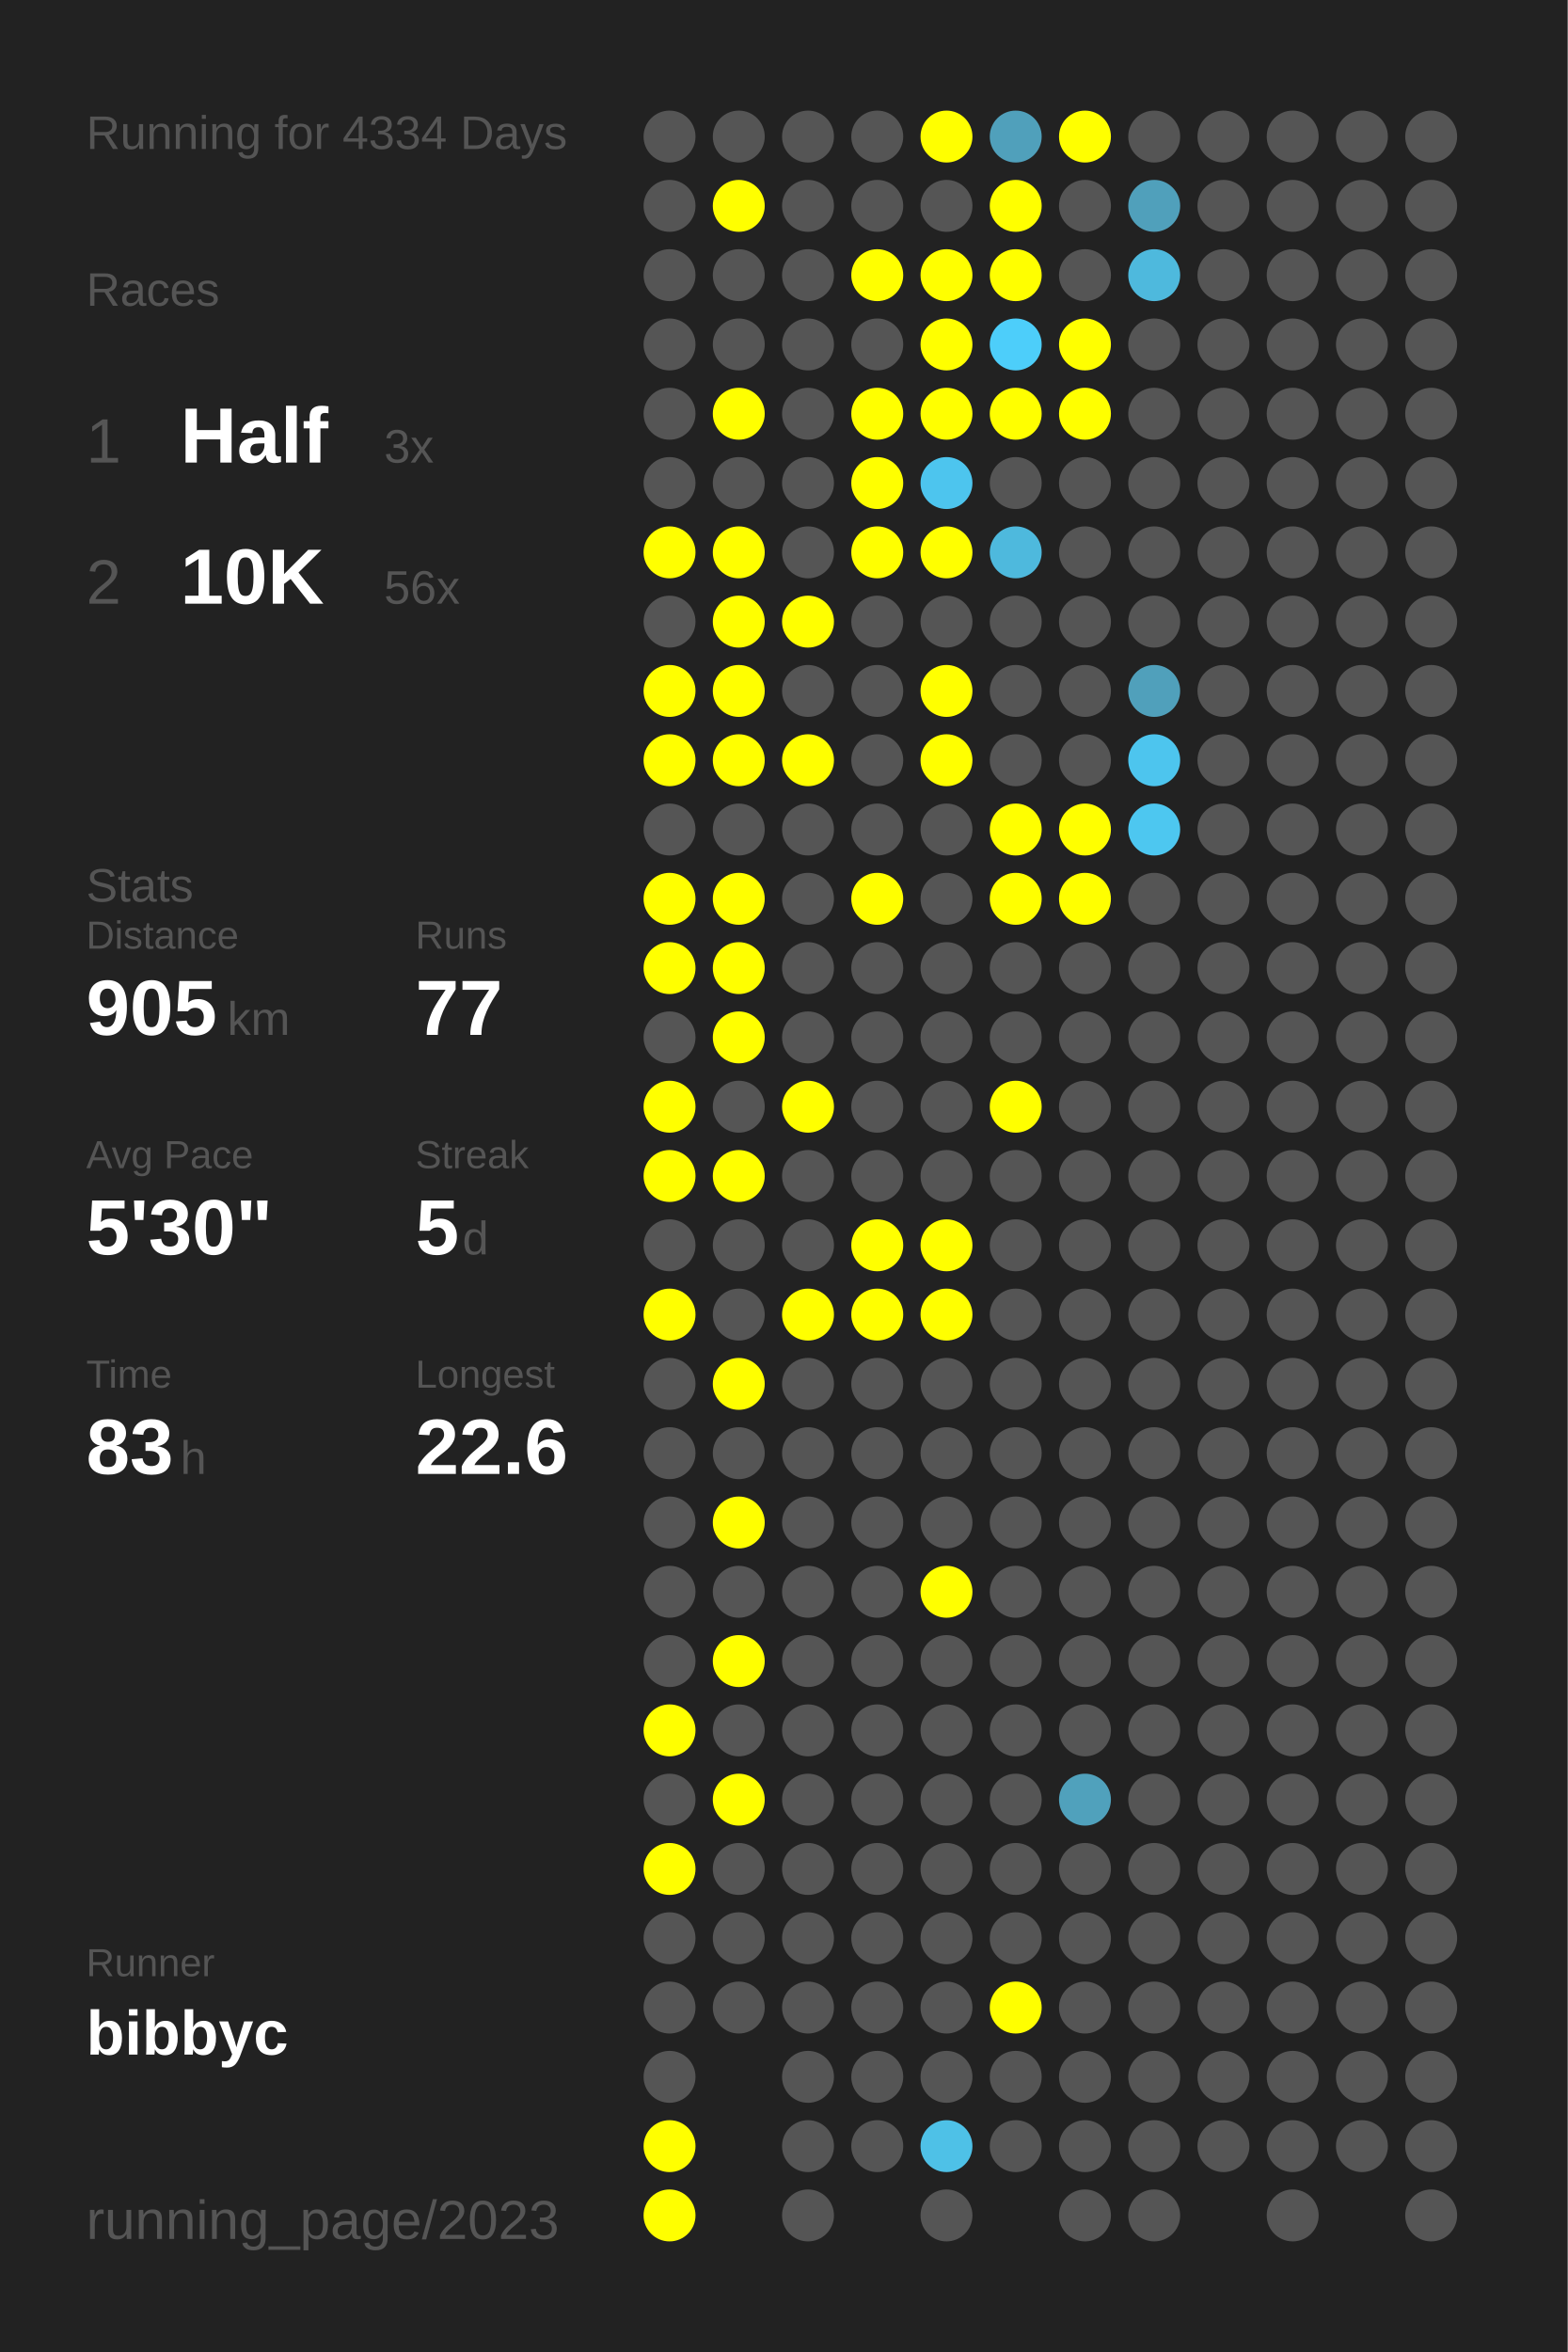
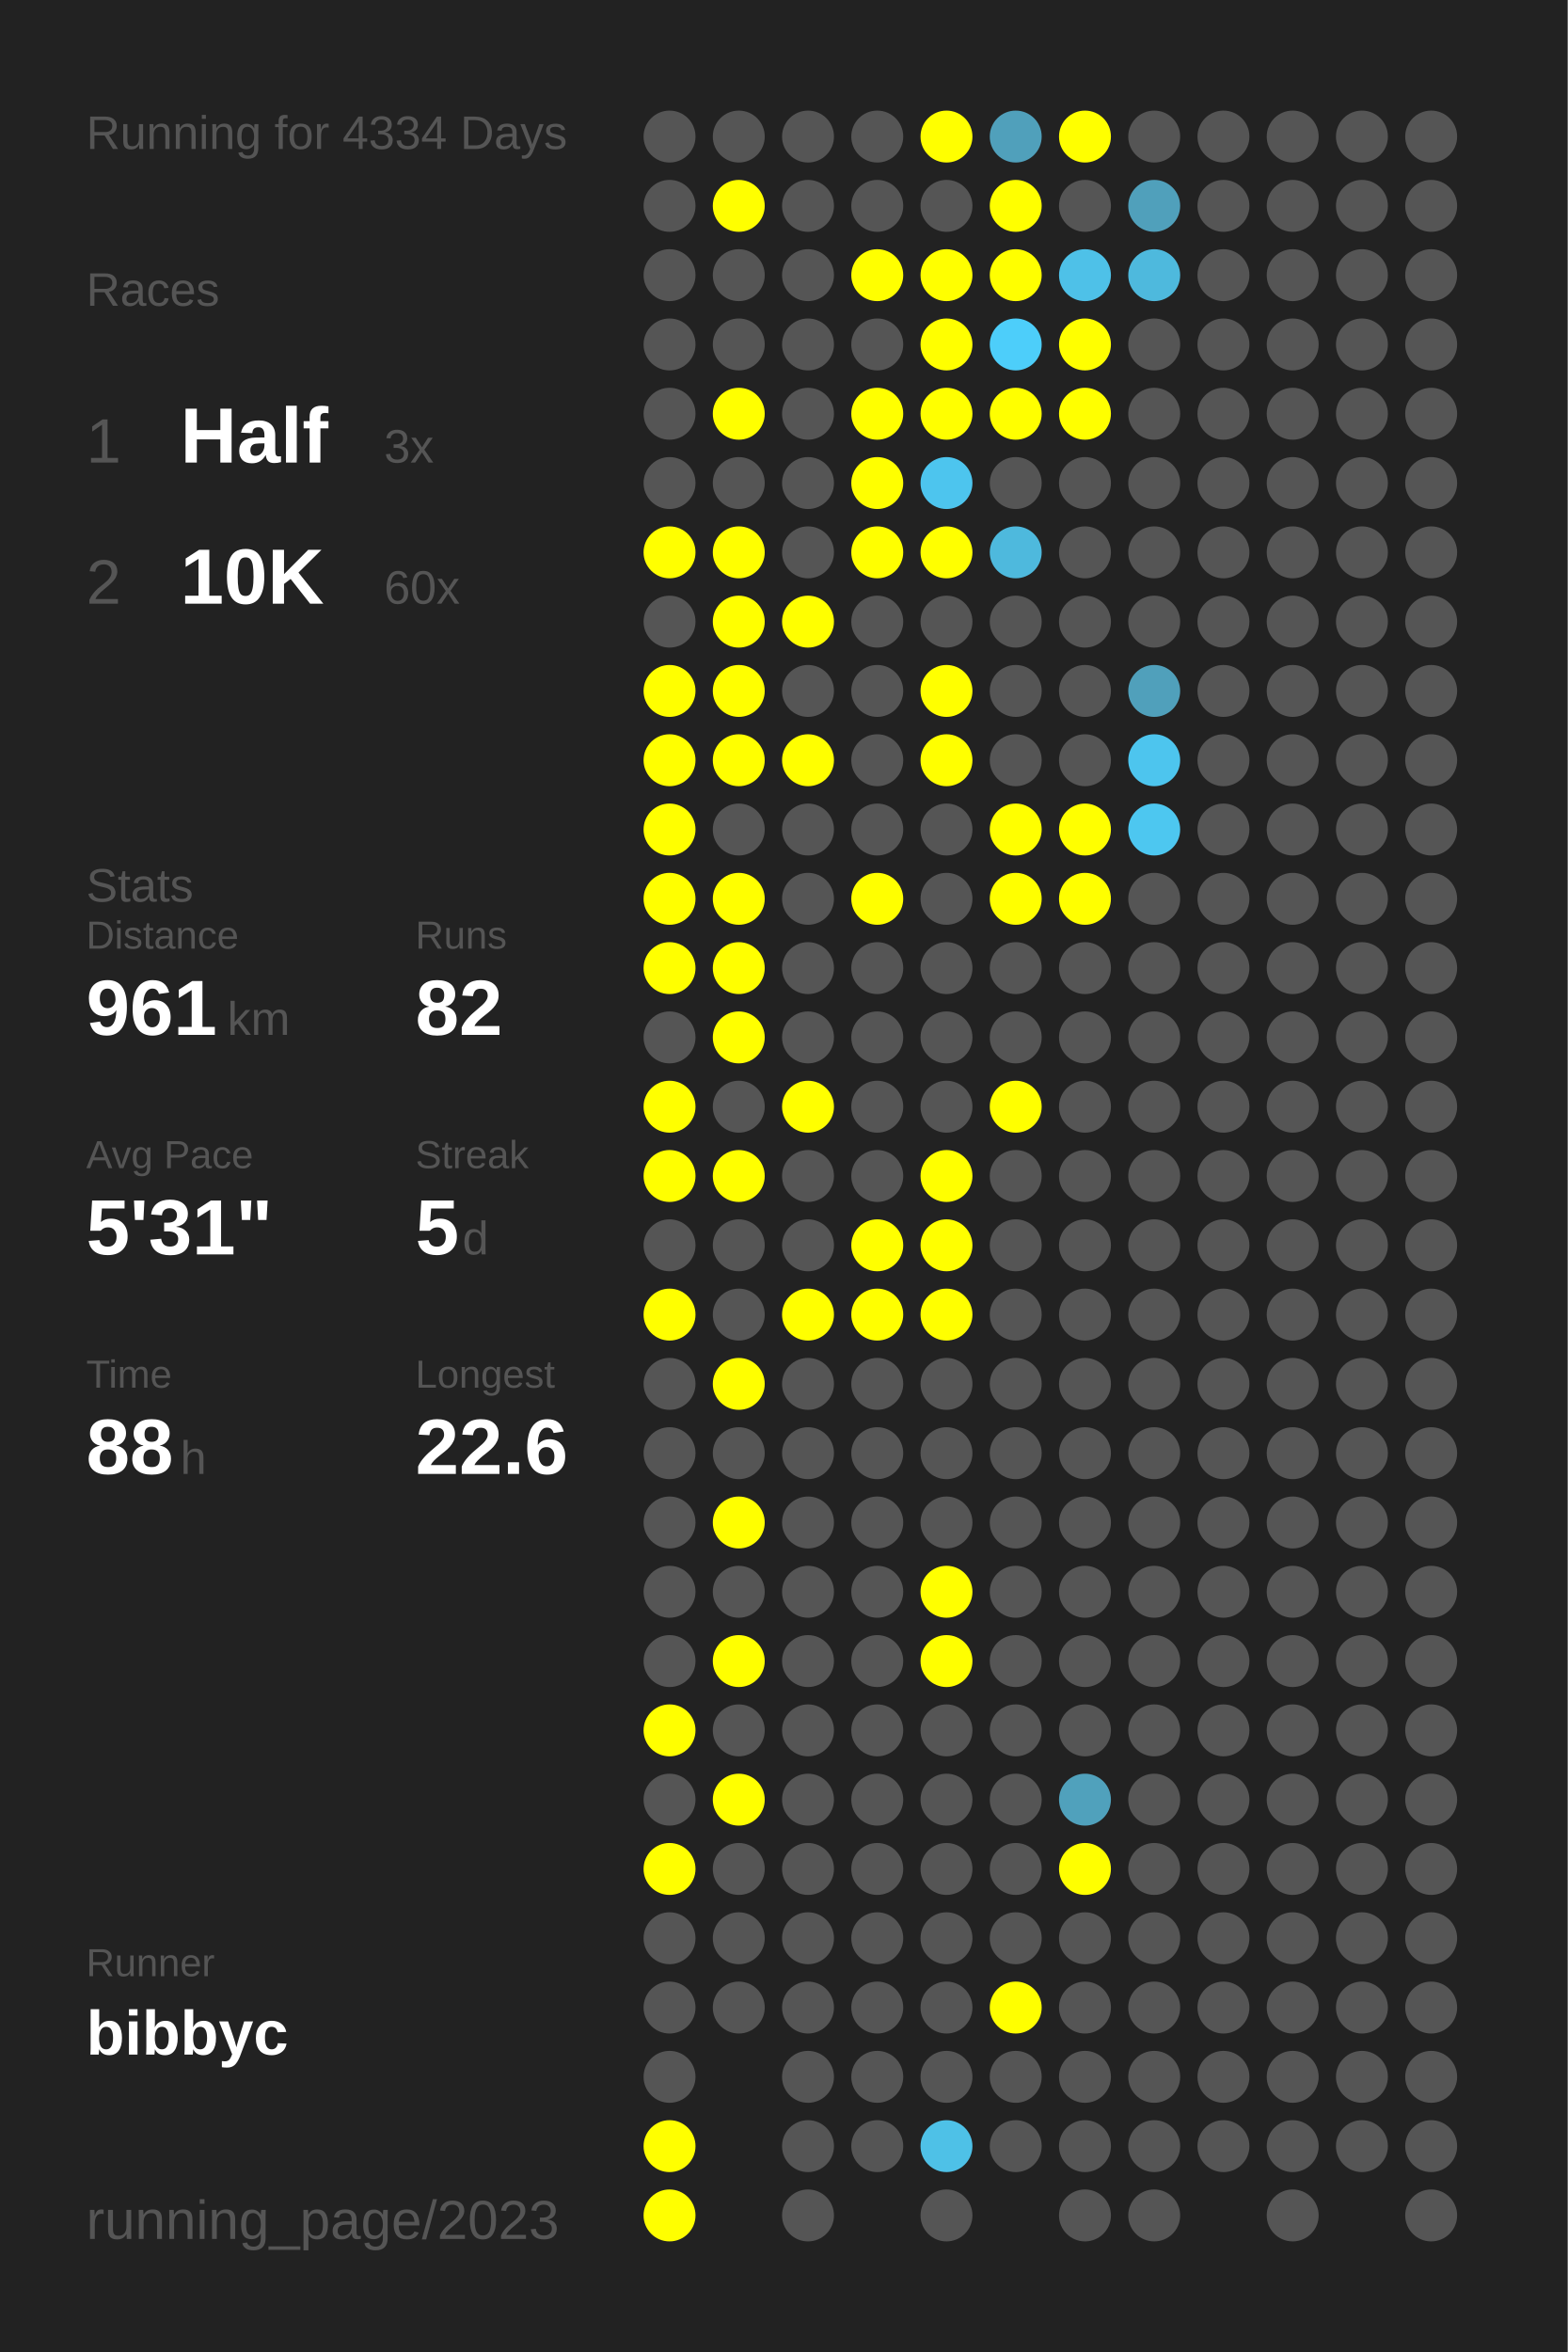
<svg xmlns="http://www.w3.org/2000/svg" baseProfile="full" height="300mm" version="1.1" viewBox="0,0,200,300" width="200mm">
  <defs />
  <rect fill="#222222" height="300" width="200" x="0" y="0" />
  <text fill="#555555" style="font-size:6px; font-family:Arial;" x="11" y="19">Running for 4334 Days</text>
  <text fill="#555555" style="font-size:6px; font-family:Arial;" x="11" y="39">Races</text>
  <text fill="#555555" style="font-size:8px; font-family:Arial;" x="11" y="59">1</text>
  <text fill="#FFFFFF" style="font-size:10px; font-family:Arial; font-weight:bold;" x="23" y="59">Half</text>
  <text fill="#555555" style="font-size:6px; font-family:Arial;" x="49" y="59">3x</text>
  <text fill="#555555" style="font-size:8px; font-family:Arial;" x="11" y="77">2</text>
  <text fill="#FFFFFF" style="font-size:10px; font-family:Arial; font-weight:bold;" x="23" y="77">10K</text>
-   <text fill="#555555" style="font-size:6px; font-family:Arial;" x="49" y="77">56x</text>
+   <text fill="#555555" style="font-size:6px; font-family:Arial;" x="49" y="77">60x</text>
  <text fill="#555555" style="font-size:6px; font-family:Arial;" x="11" y="115">Stats</text>
  <text fill="#555555" style="font-size:5px; font-family:Arial;" x="11" y="121">Distance</text>
-   <text fill="#FFFFFF" style="font-size:10px; font-family:Arial; font-weight:bold;" x="11" y="132">905</text>
+   <text fill="#FFFFFF" style="font-size:10px; font-family:Arial; font-weight:bold;" x="11" y="132">961</text>
  <text fill="#555555" style="font-size:6px; font-family:Arial;" x="29" y="132">km</text>
  <text fill="#555555" style="font-size:5px; font-family:Arial;" x="53" y="121">Runs</text>
-   <text fill="#FFFFFF" style="font-size:10px; font-family:Arial; font-weight:bold;" x="53" y="132">77</text>
+   <text fill="#FFFFFF" style="font-size:10px; font-family:Arial; font-weight:bold;" x="53" y="132">82</text>
  <text fill="#555555" style="font-size:5px; font-family:Arial;" x="11" y="149">Avg Pace</text>
-   <text fill="#FFFFFF" style="font-size:10px; font-family:Arial; font-weight:bold;" x="11" y="160">5'30"</text>
+   <text fill="#FFFFFF" style="font-size:10px; font-family:Arial; font-weight:bold;" x="11" y="160">5'31"</text>
  <text fill="#555555" style="font-size:5px; font-family:Arial;" x="53" y="149">Streak</text>
  <text fill="#FFFFFF" style="font-size:10px; font-family:Arial; font-weight:bold;" x="53" y="160">5</text>
  <text fill="#555555" style="font-size:6px; font-family:Arial;" x="59" y="160">d</text>
  <text fill="#555555" style="font-size:5px; font-family:Arial;" x="11" y="177">Time</text>
-   <text fill="#FFFFFF" style="font-size:10px; font-family:Arial; font-weight:bold;" x="11" y="188">83</text>
+   <text fill="#FFFFFF" style="font-size:10px; font-family:Arial; font-weight:bold;" x="11" y="188">88</text>
  <text fill="#555555" style="font-size:6px; font-family:Arial;" x="23" y="188">h</text>
  <text fill="#555555" style="font-size:5px; font-family:Arial;" x="53" y="177">Longest</text>
  <text fill="#FFFFFF" style="font-size:10px; font-family:Arial; font-weight:bold;" x="53" y="188">22.6</text>
  <text fill="#555555" style="font-size:5px; font-family:Arial;" x="11" y="252.065">Runner</text>
  <text fill="#FFFFFF" style="font-size:8px; font-family:Arial; font-weight:bold;" x="11" y="262.065">bibbyc</text>
  <text fill="#555555" style="font-size:7px; font-family:Arial;" x="11" y="285.581">running_page/2023</text>
  <circle cx="85.417" cy="17.419" fill="#555555" r="3.312" />
  <circle cx="85.417" cy="26.258" fill="#555555" r="3.312" />
  <circle cx="85.417" cy="35.097" fill="#555555" r="3.312" />
  <circle cx="85.417" cy="43.935" fill="#555555" r="3.312" />
  <circle cx="85.417" cy="52.774" fill="#555555" r="3.312" />
  <circle cx="85.417" cy="61.613" fill="#555555" r="3.312" />
  <circle cx="85.417" cy="70.452" fill="#FFFF00" r="3.312" />
  <circle cx="85.417" cy="79.29" fill="#555555" r="3.312" />
  <circle cx="85.417" cy="88.129" fill="#FFFF00" r="3.312" />
  <circle cx="85.417" cy="96.968" fill="#FFFF00" r="3.312" />
-   <circle cx="85.417" cy="105.806" fill="#555555" r="3.312" />
+   <circle cx="85.417" cy="105.806" fill="#FFFF00" r="3.312" />
  <circle cx="85.417" cy="114.645" fill="#FFFF00" r="3.312" />
  <circle cx="85.417" cy="123.484" fill="#FFFF00" r="3.312" />
  <circle cx="85.417" cy="132.323" fill="#555555" r="3.312" />
  <circle cx="85.417" cy="141.161" fill="#FFFF00" r="3.312" />
  <circle cx="85.417" cy="150" fill="#FFFF00" r="3.312" />
  <circle cx="85.417" cy="158.839" fill="#555555" r="3.312" />
  <circle cx="85.417" cy="167.677" fill="#FFFF00" r="3.312" />
  <circle cx="85.417" cy="176.516" fill="#555555" r="3.312" />
  <circle cx="85.417" cy="185.355" fill="#555555" r="3.312" />
  <circle cx="85.417" cy="194.194" fill="#555555" r="3.312" />
  <circle cx="85.417" cy="203.032" fill="#555555" r="3.312" />
  <circle cx="85.417" cy="211.871" fill="#555555" r="3.312" />
  <circle cx="85.417" cy="220.71" fill="#FFFF00" r="3.312" />
  <circle cx="85.417" cy="229.548" fill="#555555" r="3.312" />
  <circle cx="85.417" cy="238.387" fill="#FFFF00" r="3.312" />
  <circle cx="85.417" cy="247.226" fill="#555555" r="3.312" />
  <circle cx="85.417" cy="256.065" fill="#555555" r="3.312" />
  <circle cx="85.417" cy="264.903" fill="#555555" r="3.312" />
  <circle cx="85.417" cy="273.742" fill="#FFFF00" r="3.312" />
  <circle cx="85.417" cy="282.581" fill="#FFFF00" r="3.312" />
  <circle cx="94.25" cy="17.419" fill="#555555" r="3.312" />
  <circle cx="94.25" cy="26.258" fill="#FFFF00" r="3.312" />
  <circle cx="94.25" cy="35.097" fill="#555555" r="3.312" />
  <circle cx="94.25" cy="43.935" fill="#555555" r="3.312" />
  <circle cx="94.25" cy="52.774" fill="#FFFF00" r="3.312" />
  <circle cx="94.25" cy="61.613" fill="#555555" r="3.312" />
  <circle cx="94.25" cy="70.452" fill="#FFFF00" r="3.312" />
  <circle cx="94.25" cy="79.29" fill="#FFFF00" r="3.312" />
  <circle cx="94.25" cy="88.129" fill="#FFFF00" r="3.312" />
  <circle cx="94.25" cy="96.968" fill="#FFFF00" r="3.312" />
  <circle cx="94.25" cy="105.806" fill="#555555" r="3.312" />
  <circle cx="94.25" cy="114.645" fill="#FFFF00" r="3.312" />
  <circle cx="94.25" cy="123.484" fill="#FFFF00" r="3.312" />
  <circle cx="94.25" cy="132.323" fill="#FFFF00" r="3.312" />
  <circle cx="94.25" cy="141.161" fill="#555555" r="3.312" />
  <circle cx="94.25" cy="150" fill="#FFFF00" r="3.312" />
  <circle cx="94.25" cy="158.839" fill="#555555" r="3.312" />
  <circle cx="94.25" cy="167.677" fill="#555555" r="3.312" />
  <circle cx="94.25" cy="176.516" fill="#FFFF00" r="3.312" />
  <circle cx="94.25" cy="185.355" fill="#555555" r="3.312" />
  <circle cx="94.25" cy="194.194" fill="#FFFF00" r="3.312" />
  <circle cx="94.25" cy="203.032" fill="#555555" r="3.312" />
  <circle cx="94.25" cy="211.871" fill="#FFFF00" r="3.312" />
  <circle cx="94.25" cy="220.71" fill="#555555" r="3.312" />
  <circle cx="94.25" cy="229.548" fill="#FFFF00" r="3.312" />
  <circle cx="94.25" cy="238.387" fill="#555555" r="3.312" />
  <circle cx="94.25" cy="247.226" fill="#555555" r="3.312" />
  <circle cx="94.25" cy="256.065" fill="#555555" r="3.312" />
  <circle cx="103.083" cy="17.419" fill="#555555" r="3.312" />
  <circle cx="103.083" cy="26.258" fill="#555555" r="3.312" />
  <circle cx="103.083" cy="35.097" fill="#555555" r="3.312" />
  <circle cx="103.083" cy="43.935" fill="#555555" r="3.312" />
  <circle cx="103.083" cy="52.774" fill="#555555" r="3.312" />
  <circle cx="103.083" cy="61.613" fill="#555555" r="3.312" />
  <circle cx="103.083" cy="70.452" fill="#555555" r="3.312" />
  <circle cx="103.083" cy="79.29" fill="#FFFF00" r="3.312" />
  <circle cx="103.083" cy="88.129" fill="#555555" r="3.312" />
  <circle cx="103.083" cy="96.968" fill="#FFFF00" r="3.312" />
  <circle cx="103.083" cy="105.806" fill="#555555" r="3.312" />
  <circle cx="103.083" cy="114.645" fill="#555555" r="3.312" />
  <circle cx="103.083" cy="123.484" fill="#555555" r="3.312" />
  <circle cx="103.083" cy="132.323" fill="#555555" r="3.312" />
  <circle cx="103.083" cy="141.161" fill="#FFFF00" r="3.312" />
  <circle cx="103.083" cy="150" fill="#555555" r="3.312" />
  <circle cx="103.083" cy="158.839" fill="#555555" r="3.312" />
  <circle cx="103.083" cy="167.677" fill="#FFFF00" r="3.312" />
  <circle cx="103.083" cy="176.516" fill="#555555" r="3.312" />
  <circle cx="103.083" cy="185.355" fill="#555555" r="3.312" />
  <circle cx="103.083" cy="194.194" fill="#555555" r="3.312" />
  <circle cx="103.083" cy="203.032" fill="#555555" r="3.312" />
  <circle cx="103.083" cy="211.871" fill="#555555" r="3.312" />
  <circle cx="103.083" cy="220.71" fill="#555555" r="3.312" />
  <circle cx="103.083" cy="229.548" fill="#555555" r="3.312" />
  <circle cx="103.083" cy="238.387" fill="#555555" r="3.312" />
  <circle cx="103.083" cy="247.226" fill="#555555" r="3.312" />
  <circle cx="103.083" cy="256.065" fill="#555555" r="3.312" />
  <circle cx="103.083" cy="264.903" fill="#555555" r="3.312" />
  <circle cx="103.083" cy="273.742" fill="#555555" r="3.312" />
  <circle cx="103.083" cy="282.581" fill="#555555" r="3.312" />
  <circle cx="111.917" cy="17.419" fill="#555555" r="3.312" />
  <circle cx="111.917" cy="26.258" fill="#555555" r="3.312" />
  <circle cx="111.917" cy="35.097" fill="#FFFF00" r="3.312" />
  <circle cx="111.917" cy="43.935" fill="#555555" r="3.312" />
  <circle cx="111.917" cy="52.774" fill="#FFFF00" r="3.312" />
  <circle cx="111.917" cy="61.613" fill="#FFFF00" r="3.312" />
  <circle cx="111.917" cy="70.452" fill="#FFFF00" r="3.312" />
  <circle cx="111.917" cy="79.29" fill="#555555" r="3.312" />
  <circle cx="111.917" cy="88.129" fill="#555555" r="3.312" />
  <circle cx="111.917" cy="96.968" fill="#555555" r="3.312" />
  <circle cx="111.917" cy="105.806" fill="#555555" r="3.312" />
  <circle cx="111.917" cy="114.645" fill="#FFFF00" r="3.312" />
  <circle cx="111.917" cy="123.484" fill="#555555" r="3.312" />
  <circle cx="111.917" cy="132.323" fill="#555555" r="3.312" />
  <circle cx="111.917" cy="141.161" fill="#555555" r="3.312" />
  <circle cx="111.917" cy="150" fill="#555555" r="3.312" />
  <circle cx="111.917" cy="158.839" fill="#FFFF00" r="3.312" />
  <circle cx="111.917" cy="167.677" fill="#FFFF00" r="3.312" />
  <circle cx="111.917" cy="176.516" fill="#555555" r="3.312" />
  <circle cx="111.917" cy="185.355" fill="#555555" r="3.312" />
  <circle cx="111.917" cy="194.194" fill="#555555" r="3.312" />
  <circle cx="111.917" cy="203.032" fill="#555555" r="3.312" />
  <circle cx="111.917" cy="211.871" fill="#555555" r="3.312" />
  <circle cx="111.917" cy="220.71" fill="#555555" r="3.312" />
  <circle cx="111.917" cy="229.548" fill="#555555" r="3.312" />
  <circle cx="111.917" cy="238.387" fill="#555555" r="3.312" />
  <circle cx="111.917" cy="247.226" fill="#555555" r="3.312" />
  <circle cx="111.917" cy="256.065" fill="#555555" r="3.312" />
  <circle cx="111.917" cy="264.903" fill="#555555" r="3.312" />
  <circle cx="111.917" cy="273.742" fill="#555555" r="3.312" />
  <circle cx="120.75" cy="17.419" fill="#FFFF00" r="3.312" />
  <circle cx="120.75" cy="26.258" fill="#555555" r="3.312" />
  <circle cx="120.75" cy="35.097" fill="#FFFF00" r="3.312" />
  <circle cx="120.75" cy="43.935" fill="#FFFF00" r="3.312" />
  <circle cx="120.75" cy="52.774" fill="#FFFF00" r="3.312" />
  <circle cx="120.75" cy="61.613" fill="#4dc5ee" r="3.312" />
  <circle cx="120.75" cy="70.452" fill="#FFFF00" r="3.312" />
  <circle cx="120.75" cy="79.29" fill="#555555" r="3.312" />
  <circle cx="120.75" cy="88.129" fill="#FFFF00" r="3.312" />
  <circle cx="120.75" cy="96.968" fill="#FFFF00" r="3.312" />
  <circle cx="120.75" cy="105.806" fill="#555555" r="3.312" />
  <circle cx="120.75" cy="114.645" fill="#555555" r="3.312" />
  <circle cx="120.75" cy="123.484" fill="#555555" r="3.312" />
  <circle cx="120.75" cy="132.323" fill="#555555" r="3.312" />
  <circle cx="120.75" cy="141.161" fill="#555555" r="3.312" />
-   <circle cx="120.75" cy="150" fill="#555555" r="3.312" />
+   <circle cx="120.75" cy="150" fill="#FFFF00" r="3.312" />
  <circle cx="120.75" cy="158.839" fill="#FFFF00" r="3.312" />
  <circle cx="120.75" cy="167.677" fill="#FFFF00" r="3.312" />
  <circle cx="120.75" cy="176.516" fill="#555555" r="3.312" />
  <circle cx="120.75" cy="185.355" fill="#555555" r="3.312" />
  <circle cx="120.75" cy="194.194" fill="#555555" r="3.312" />
  <circle cx="120.75" cy="203.032" fill="#FFFF00" r="3.312" />
-   <circle cx="120.75" cy="211.871" fill="#555555" r="3.312" />
+   <circle cx="120.75" cy="211.871" fill="#FFFF00" r="3.312" />
  <circle cx="120.75" cy="220.71" fill="#555555" r="3.312" />
  <circle cx="120.75" cy="229.548" fill="#555555" r="3.312" />
  <circle cx="120.75" cy="238.387" fill="#555555" r="3.312" />
  <circle cx="120.75" cy="247.226" fill="#555555" r="3.312" />
  <circle cx="120.75" cy="256.065" fill="#555555" r="3.312" />
  <circle cx="120.75" cy="264.903" fill="#555555" r="3.312" />
  <circle cx="120.75" cy="273.742" fill="#4ec1e7" r="3.312" />
  <circle cx="120.75" cy="282.581" fill="#555555" r="3.312" />
  <circle cx="129.583" cy="17.419" fill="#50a0bb" r="3.312" />
  <circle cx="129.583" cy="26.258" fill="#FFFF00" r="3.312" />
  <circle cx="129.583" cy="35.097" fill="#FFFF00" r="3.312" />
  <circle cx="129.583" cy="43.935" fill="#4dcefa" r="3.312" />
  <circle cx="129.583" cy="52.774" fill="#FFFF00" r="3.312" />
  <circle cx="129.583" cy="61.613" fill="#555555" r="3.312" />
  <circle cx="129.583" cy="70.452" fill="#4eb9dd" r="3.312" />
  <circle cx="129.583" cy="79.29" fill="#555555" r="3.312" />
  <circle cx="129.583" cy="88.129" fill="#555555" r="3.312" />
  <circle cx="129.583" cy="96.968" fill="#555555" r="3.312" />
  <circle cx="129.583" cy="105.806" fill="#FFFF00" r="3.312" />
  <circle cx="129.583" cy="114.645" fill="#FFFF00" r="3.312" />
  <circle cx="129.583" cy="123.484" fill="#555555" r="3.312" />
  <circle cx="129.583" cy="132.323" fill="#555555" r="3.312" />
  <circle cx="129.583" cy="141.161" fill="#FFFF00" r="3.312" />
  <circle cx="129.583" cy="150" fill="#555555" r="3.312" />
  <circle cx="129.583" cy="158.839" fill="#555555" r="3.312" />
  <circle cx="129.583" cy="167.677" fill="#555555" r="3.312" />
  <circle cx="129.583" cy="176.516" fill="#555555" r="3.312" />
  <circle cx="129.583" cy="185.355" fill="#555555" r="3.312" />
  <circle cx="129.583" cy="194.194" fill="#555555" r="3.312" />
  <circle cx="129.583" cy="203.032" fill="#555555" r="3.312" />
  <circle cx="129.583" cy="211.871" fill="#555555" r="3.312" />
  <circle cx="129.583" cy="220.71" fill="#555555" r="3.312" />
  <circle cx="129.583" cy="229.548" fill="#555555" r="3.312" />
  <circle cx="129.583" cy="238.387" fill="#555555" r="3.312" />
  <circle cx="129.583" cy="247.226" fill="#555555" r="3.312" />
  <circle cx="129.583" cy="256.065" fill="#FFFF00" r="3.312" />
  <circle cx="129.583" cy="264.903" fill="#555555" r="3.312" />
  <circle cx="129.583" cy="273.742" fill="#555555" r="3.312" />
  <circle cx="138.417" cy="17.419" fill="#FFFF00" r="3.312" />
  <circle cx="138.417" cy="26.258" fill="#555555" r="3.312" />
-   <circle cx="138.417" cy="35.097" fill="#555555" r="3.312" />
+   <circle cx="138.417" cy="35.097" fill="#4ec1e8" r="3.312" />
  <circle cx="138.417" cy="43.935" fill="#FFFF00" r="3.312" />
  <circle cx="138.417" cy="52.774" fill="#FFFF00" r="3.312" />
  <circle cx="138.417" cy="61.613" fill="#555555" r="3.312" />
  <circle cx="138.417" cy="70.452" fill="#555555" r="3.312" />
  <circle cx="138.417" cy="79.29" fill="#555555" r="3.312" />
  <circle cx="138.417" cy="88.129" fill="#555555" r="3.312" />
  <circle cx="138.417" cy="96.968" fill="#555555" r="3.312" />
  <circle cx="138.417" cy="105.806" fill="#FFFF00" r="3.312" />
  <circle cx="138.417" cy="114.645" fill="#FFFF00" r="3.312" />
  <circle cx="138.417" cy="123.484" fill="#555555" r="3.312" />
  <circle cx="138.417" cy="132.323" fill="#555555" r="3.312" />
  <circle cx="138.417" cy="141.161" fill="#555555" r="3.312" />
  <circle cx="138.417" cy="150" fill="#555555" r="3.312" />
  <circle cx="138.417" cy="158.839" fill="#555555" r="3.312" />
  <circle cx="138.417" cy="167.677" fill="#555555" r="3.312" />
  <circle cx="138.417" cy="176.516" fill="#555555" r="3.312" />
  <circle cx="138.417" cy="185.355" fill="#555555" r="3.312" />
  <circle cx="138.417" cy="194.194" fill="#555555" r="3.312" />
  <circle cx="138.417" cy="203.032" fill="#555555" r="3.312" />
  <circle cx="138.417" cy="211.871" fill="#555555" r="3.312" />
  <circle cx="138.417" cy="220.71" fill="#555555" r="3.312" />
  <circle cx="138.417" cy="229.548" fill="#50a1bc" r="3.312" />
-   <circle cx="138.417" cy="238.387" fill="#555555" r="3.312" />
+   <circle cx="138.417" cy="238.387" fill="#FFFF00" r="3.312" />
  <circle cx="138.417" cy="247.226" fill="#555555" r="3.312" />
  <circle cx="138.417" cy="256.065" fill="#555555" r="3.312" />
  <circle cx="138.417" cy="264.903" fill="#555555" r="3.312" />
  <circle cx="138.417" cy="273.742" fill="#555555" r="3.312" />
  <circle cx="138.417" cy="282.581" fill="#555555" r="3.312" />
  <circle cx="147.25" cy="17.419" fill="#555555" r="3.312" />
  <circle cx="147.25" cy="26.258" fill="#50a0bb" r="3.312" />
  <circle cx="147.25" cy="35.097" fill="#4eb9dd" r="3.312" />
  <circle cx="147.25" cy="43.935" fill="#555555" r="3.312" />
  <circle cx="147.25" cy="52.774" fill="#555555" r="3.312" />
  <circle cx="147.25" cy="61.613" fill="#555555" r="3.312" />
  <circle cx="147.25" cy="70.452" fill="#555555" r="3.312" />
  <circle cx="147.25" cy="79.29" fill="#555555" r="3.312" />
  <circle cx="147.25" cy="88.129" fill="#50a0bb" r="3.312" />
  <circle cx="147.25" cy="96.968" fill="#4dc5ee" r="3.312" />
  <circle cx="147.25" cy="105.806" fill="#4dc7f0" r="3.312" />
  <circle cx="147.25" cy="114.645" fill="#555555" r="3.312" />
  <circle cx="147.25" cy="123.484" fill="#555555" r="3.312" />
  <circle cx="147.25" cy="132.323" fill="#555555" r="3.312" />
  <circle cx="147.25" cy="141.161" fill="#555555" r="3.312" />
  <circle cx="147.25" cy="150" fill="#555555" r="3.312" />
  <circle cx="147.25" cy="158.839" fill="#555555" r="3.312" />
  <circle cx="147.25" cy="167.677" fill="#555555" r="3.312" />
  <circle cx="147.25" cy="176.516" fill="#555555" r="3.312" />
  <circle cx="147.25" cy="185.355" fill="#555555" r="3.312" />
  <circle cx="147.25" cy="194.194" fill="#555555" r="3.312" />
  <circle cx="147.25" cy="203.032" fill="#555555" r="3.312" />
  <circle cx="147.25" cy="211.871" fill="#555555" r="3.312" />
  <circle cx="147.25" cy="220.71" fill="#555555" r="3.312" />
  <circle cx="147.25" cy="229.548" fill="#555555" r="3.312" />
  <circle cx="147.25" cy="238.387" fill="#555555" r="3.312" />
  <circle cx="147.25" cy="247.226" fill="#555555" r="3.312" />
  <circle cx="147.25" cy="256.065" fill="#555555" r="3.312" />
  <circle cx="147.25" cy="264.903" fill="#555555" r="3.312" />
  <circle cx="147.25" cy="273.742" fill="#555555" r="3.312" />
  <circle cx="147.25" cy="282.581" fill="#555555" r="3.312" />
  <circle cx="156.083" cy="17.419" fill="#555555" r="3.312" />
  <circle cx="156.083" cy="26.258" fill="#555555" r="3.312" />
  <circle cx="156.083" cy="35.097" fill="#555555" r="3.312" />
  <circle cx="156.083" cy="43.935" fill="#555555" r="3.312" />
  <circle cx="156.083" cy="52.774" fill="#555555" r="3.312" />
  <circle cx="156.083" cy="61.613" fill="#555555" r="3.312" />
  <circle cx="156.083" cy="70.452" fill="#555555" r="3.312" />
  <circle cx="156.083" cy="79.29" fill="#555555" r="3.312" />
  <circle cx="156.083" cy="88.129" fill="#555555" r="3.312" />
  <circle cx="156.083" cy="96.968" fill="#555555" r="3.312" />
  <circle cx="156.083" cy="105.806" fill="#555555" r="3.312" />
  <circle cx="156.083" cy="114.645" fill="#555555" r="3.312" />
  <circle cx="156.083" cy="123.484" fill="#555555" r="3.312" />
  <circle cx="156.083" cy="132.323" fill="#555555" r="3.312" />
  <circle cx="156.083" cy="141.161" fill="#555555" r="3.312" />
  <circle cx="156.083" cy="150" fill="#555555" r="3.312" />
  <circle cx="156.083" cy="158.839" fill="#555555" r="3.312" />
  <circle cx="156.083" cy="167.677" fill="#555555" r="3.312" />
  <circle cx="156.083" cy="176.516" fill="#555555" r="3.312" />
  <circle cx="156.083" cy="185.355" fill="#555555" r="3.312" />
  <circle cx="156.083" cy="194.194" fill="#555555" r="3.312" />
  <circle cx="156.083" cy="203.032" fill="#555555" r="3.312" />
  <circle cx="156.083" cy="211.871" fill="#555555" r="3.312" />
  <circle cx="156.083" cy="220.71" fill="#555555" r="3.312" />
  <circle cx="156.083" cy="229.548" fill="#555555" r="3.312" />
  <circle cx="156.083" cy="238.387" fill="#555555" r="3.312" />
  <circle cx="156.083" cy="247.226" fill="#555555" r="3.312" />
  <circle cx="156.083" cy="256.065" fill="#555555" r="3.312" />
  <circle cx="156.083" cy="264.903" fill="#555555" r="3.312" />
  <circle cx="156.083" cy="273.742" fill="#555555" r="3.312" />
  <circle cx="164.917" cy="17.419" fill="#555555" r="3.312" />
  <circle cx="164.917" cy="26.258" fill="#555555" r="3.312" />
  <circle cx="164.917" cy="35.097" fill="#555555" r="3.312" />
  <circle cx="164.917" cy="43.935" fill="#555555" r="3.312" />
  <circle cx="164.917" cy="52.774" fill="#555555" r="3.312" />
  <circle cx="164.917" cy="61.613" fill="#555555" r="3.312" />
  <circle cx="164.917" cy="70.452" fill="#555555" r="3.312" />
  <circle cx="164.917" cy="79.29" fill="#555555" r="3.312" />
  <circle cx="164.917" cy="88.129" fill="#555555" r="3.312" />
  <circle cx="164.917" cy="96.968" fill="#555555" r="3.312" />
  <circle cx="164.917" cy="105.806" fill="#555555" r="3.312" />
  <circle cx="164.917" cy="114.645" fill="#555555" r="3.312" />
  <circle cx="164.917" cy="123.484" fill="#555555" r="3.312" />
  <circle cx="164.917" cy="132.323" fill="#555555" r="3.312" />
  <circle cx="164.917" cy="141.161" fill="#555555" r="3.312" />
  <circle cx="164.917" cy="150" fill="#555555" r="3.312" />
  <circle cx="164.917" cy="158.839" fill="#555555" r="3.312" />
  <circle cx="164.917" cy="167.677" fill="#555555" r="3.312" />
  <circle cx="164.917" cy="176.516" fill="#555555" r="3.312" />
  <circle cx="164.917" cy="185.355" fill="#555555" r="3.312" />
  <circle cx="164.917" cy="194.194" fill="#555555" r="3.312" />
  <circle cx="164.917" cy="203.032" fill="#555555" r="3.312" />
  <circle cx="164.917" cy="211.871" fill="#555555" r="3.312" />
  <circle cx="164.917" cy="220.71" fill="#555555" r="3.312" />
  <circle cx="164.917" cy="229.548" fill="#555555" r="3.312" />
  <circle cx="164.917" cy="238.387" fill="#555555" r="3.312" />
  <circle cx="164.917" cy="247.226" fill="#555555" r="3.312" />
  <circle cx="164.917" cy="256.065" fill="#555555" r="3.312" />
  <circle cx="164.917" cy="264.903" fill="#555555" r="3.312" />
  <circle cx="164.917" cy="273.742" fill="#555555" r="3.312" />
  <circle cx="164.917" cy="282.581" fill="#555555" r="3.312" />
  <circle cx="173.75" cy="17.419" fill="#555555" r="3.312" />
  <circle cx="173.75" cy="26.258" fill="#555555" r="3.312" />
  <circle cx="173.75" cy="35.097" fill="#555555" r="3.312" />
  <circle cx="173.75" cy="43.935" fill="#555555" r="3.312" />
  <circle cx="173.75" cy="52.774" fill="#555555" r="3.312" />
  <circle cx="173.75" cy="61.613" fill="#555555" r="3.312" />
  <circle cx="173.75" cy="70.452" fill="#555555" r="3.312" />
  <circle cx="173.75" cy="79.29" fill="#555555" r="3.312" />
  <circle cx="173.75" cy="88.129" fill="#555555" r="3.312" />
  <circle cx="173.75" cy="96.968" fill="#555555" r="3.312" />
  <circle cx="173.75" cy="105.806" fill="#555555" r="3.312" />
  <circle cx="173.75" cy="114.645" fill="#555555" r="3.312" />
  <circle cx="173.75" cy="123.484" fill="#555555" r="3.312" />
  <circle cx="173.75" cy="132.323" fill="#555555" r="3.312" />
  <circle cx="173.75" cy="141.161" fill="#555555" r="3.312" />
  <circle cx="173.75" cy="150" fill="#555555" r="3.312" />
  <circle cx="173.75" cy="158.839" fill="#555555" r="3.312" />
  <circle cx="173.75" cy="167.677" fill="#555555" r="3.312" />
  <circle cx="173.75" cy="176.516" fill="#555555" r="3.312" />
  <circle cx="173.75" cy="185.355" fill="#555555" r="3.312" />
  <circle cx="173.75" cy="194.194" fill="#555555" r="3.312" />
  <circle cx="173.75" cy="203.032" fill="#555555" r="3.312" />
  <circle cx="173.75" cy="211.871" fill="#555555" r="3.312" />
  <circle cx="173.75" cy="220.71" fill="#555555" r="3.312" />
  <circle cx="173.75" cy="229.548" fill="#555555" r="3.312" />
  <circle cx="173.75" cy="238.387" fill="#555555" r="3.312" />
  <circle cx="173.75" cy="247.226" fill="#555555" r="3.312" />
  <circle cx="173.75" cy="256.065" fill="#555555" r="3.312" />
  <circle cx="173.75" cy="264.903" fill="#555555" r="3.312" />
  <circle cx="173.75" cy="273.742" fill="#555555" r="3.312" />
  <circle cx="182.583" cy="17.419" fill="#555555" r="3.312" />
  <circle cx="182.583" cy="26.258" fill="#555555" r="3.312" />
  <circle cx="182.583" cy="35.097" fill="#555555" r="3.312" />
  <circle cx="182.583" cy="43.935" fill="#555555" r="3.312" />
  <circle cx="182.583" cy="52.774" fill="#555555" r="3.312" />
  <circle cx="182.583" cy="61.613" fill="#555555" r="3.312" />
  <circle cx="182.583" cy="70.452" fill="#555555" r="3.312" />
  <circle cx="182.583" cy="79.29" fill="#555555" r="3.312" />
  <circle cx="182.583" cy="88.129" fill="#555555" r="3.312" />
  <circle cx="182.583" cy="96.968" fill="#555555" r="3.312" />
  <circle cx="182.583" cy="105.806" fill="#555555" r="3.312" />
  <circle cx="182.583" cy="114.645" fill="#555555" r="3.312" />
  <circle cx="182.583" cy="123.484" fill="#555555" r="3.312" />
  <circle cx="182.583" cy="132.323" fill="#555555" r="3.312" />
  <circle cx="182.583" cy="141.161" fill="#555555" r="3.312" />
  <circle cx="182.583" cy="150" fill="#555555" r="3.312" />
  <circle cx="182.583" cy="158.839" fill="#555555" r="3.312" />
  <circle cx="182.583" cy="167.677" fill="#555555" r="3.312" />
  <circle cx="182.583" cy="176.516" fill="#555555" r="3.312" />
  <circle cx="182.583" cy="185.355" fill="#555555" r="3.312" />
  <circle cx="182.583" cy="194.194" fill="#555555" r="3.312" />
  <circle cx="182.583" cy="203.032" fill="#555555" r="3.312" />
  <circle cx="182.583" cy="211.871" fill="#555555" r="3.312" />
  <circle cx="182.583" cy="220.71" fill="#555555" r="3.312" />
  <circle cx="182.583" cy="229.548" fill="#555555" r="3.312" />
  <circle cx="182.583" cy="238.387" fill="#555555" r="3.312" />
  <circle cx="182.583" cy="247.226" fill="#555555" r="3.312" />
  <circle cx="182.583" cy="256.065" fill="#555555" r="3.312" />
  <circle cx="182.583" cy="264.903" fill="#555555" r="3.312" />
  <circle cx="182.583" cy="273.742" fill="#555555" r="3.312" />
  <circle cx="182.583" cy="282.581" fill="#555555" r="3.312" />
</svg>
